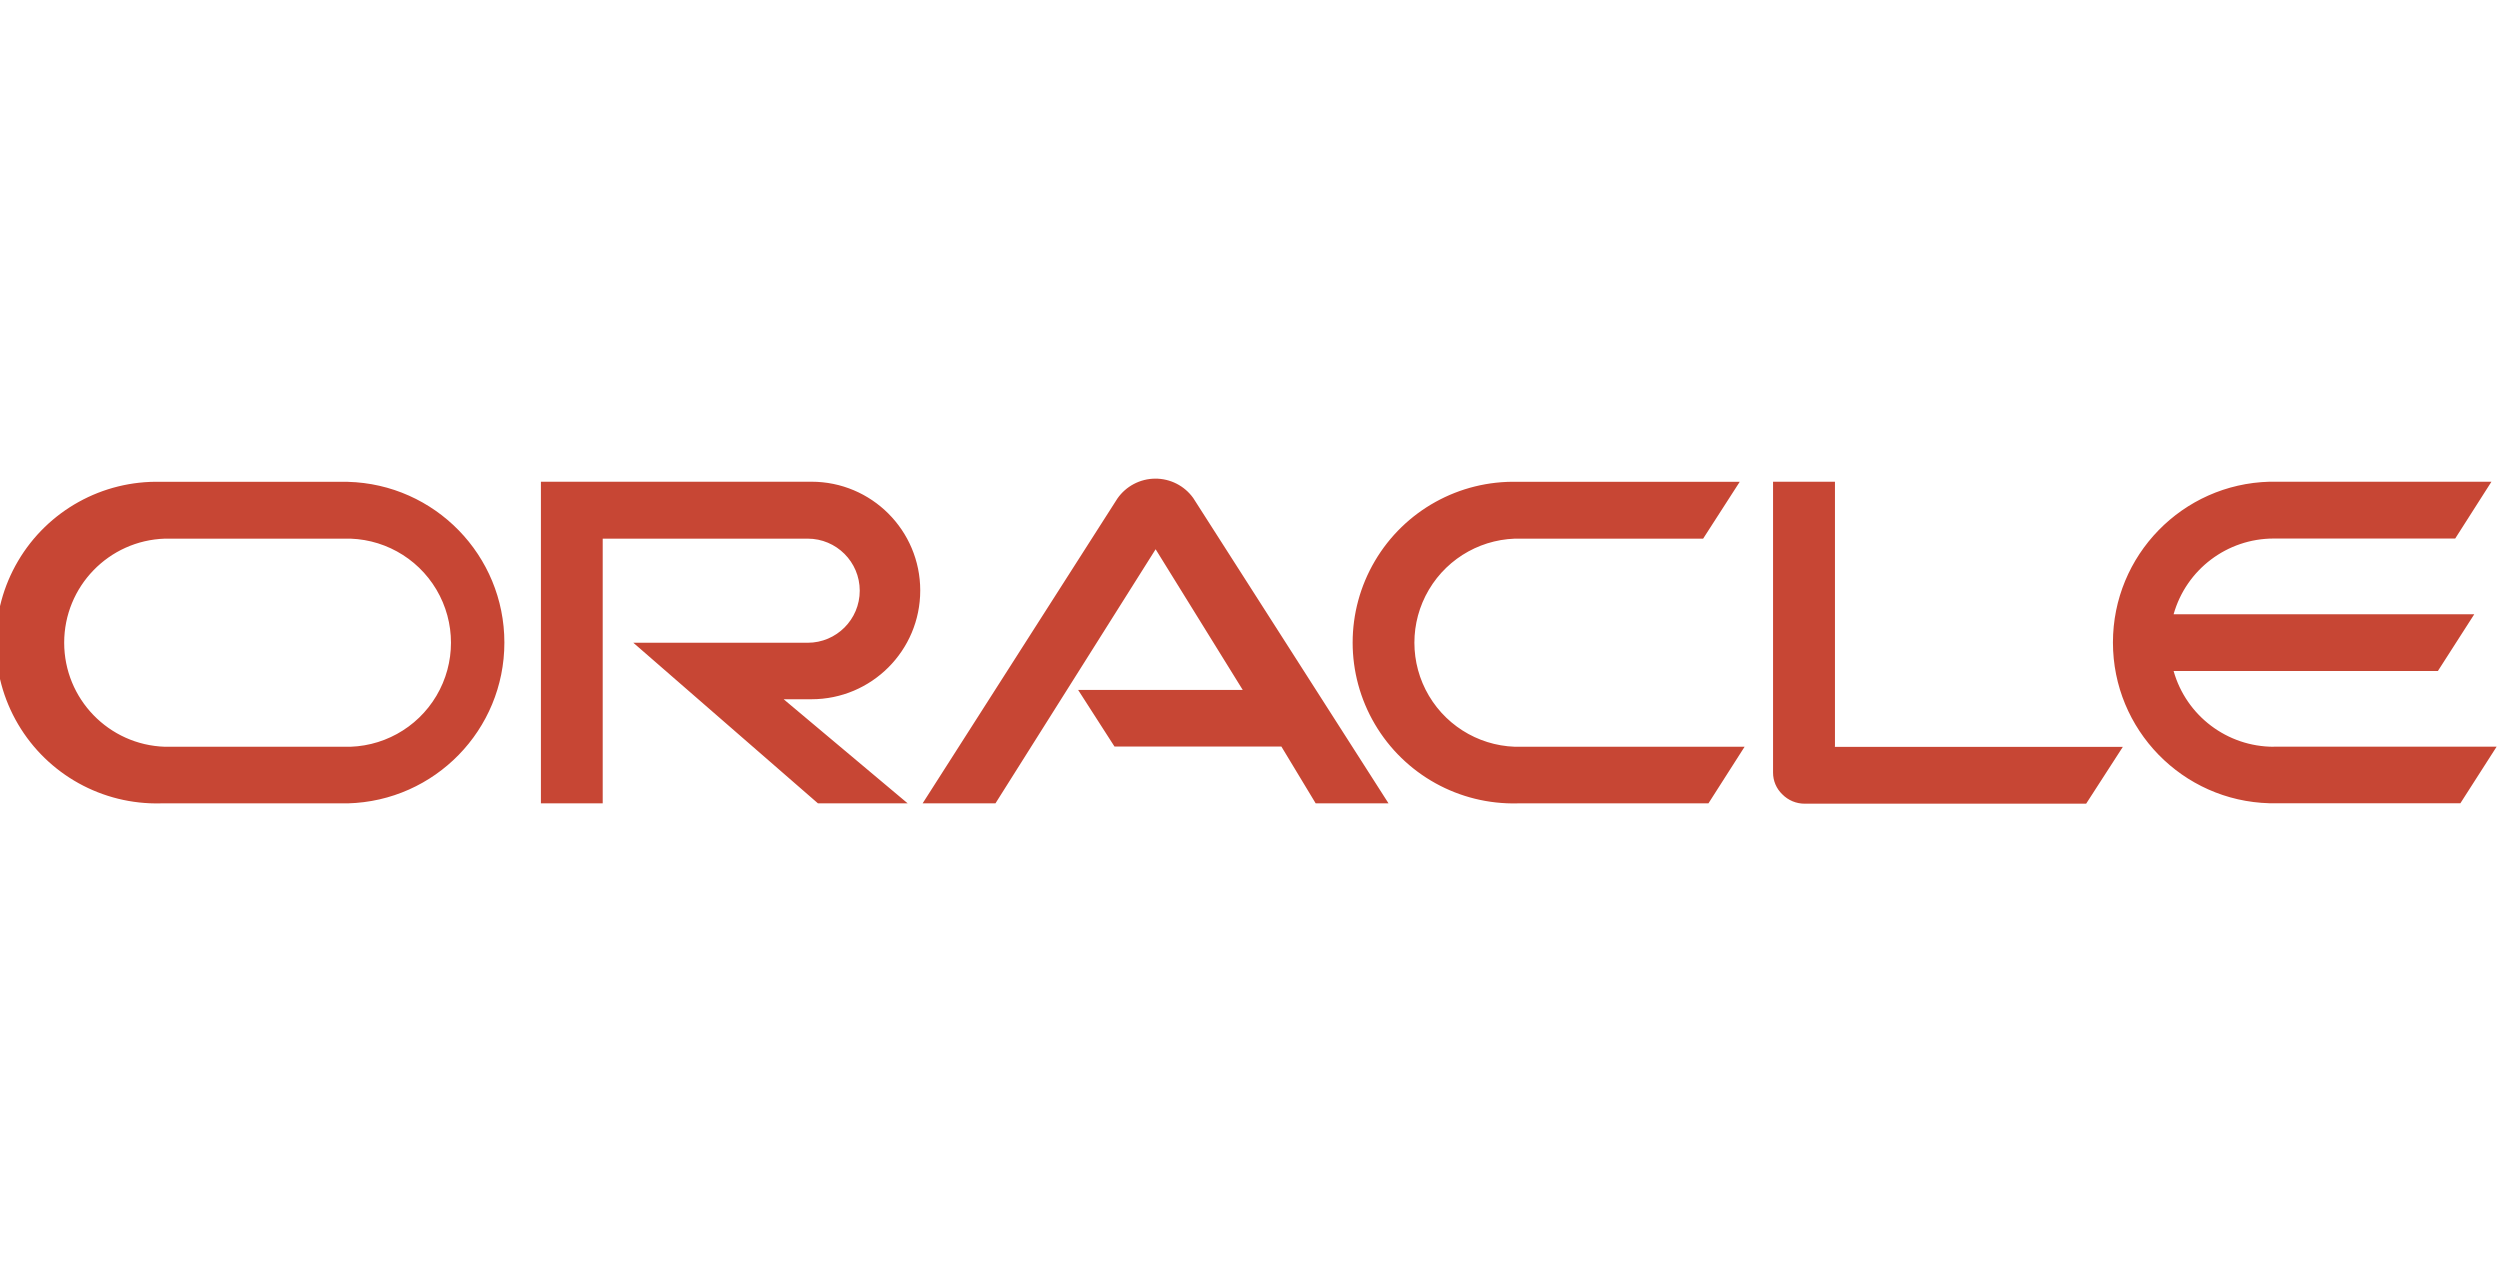
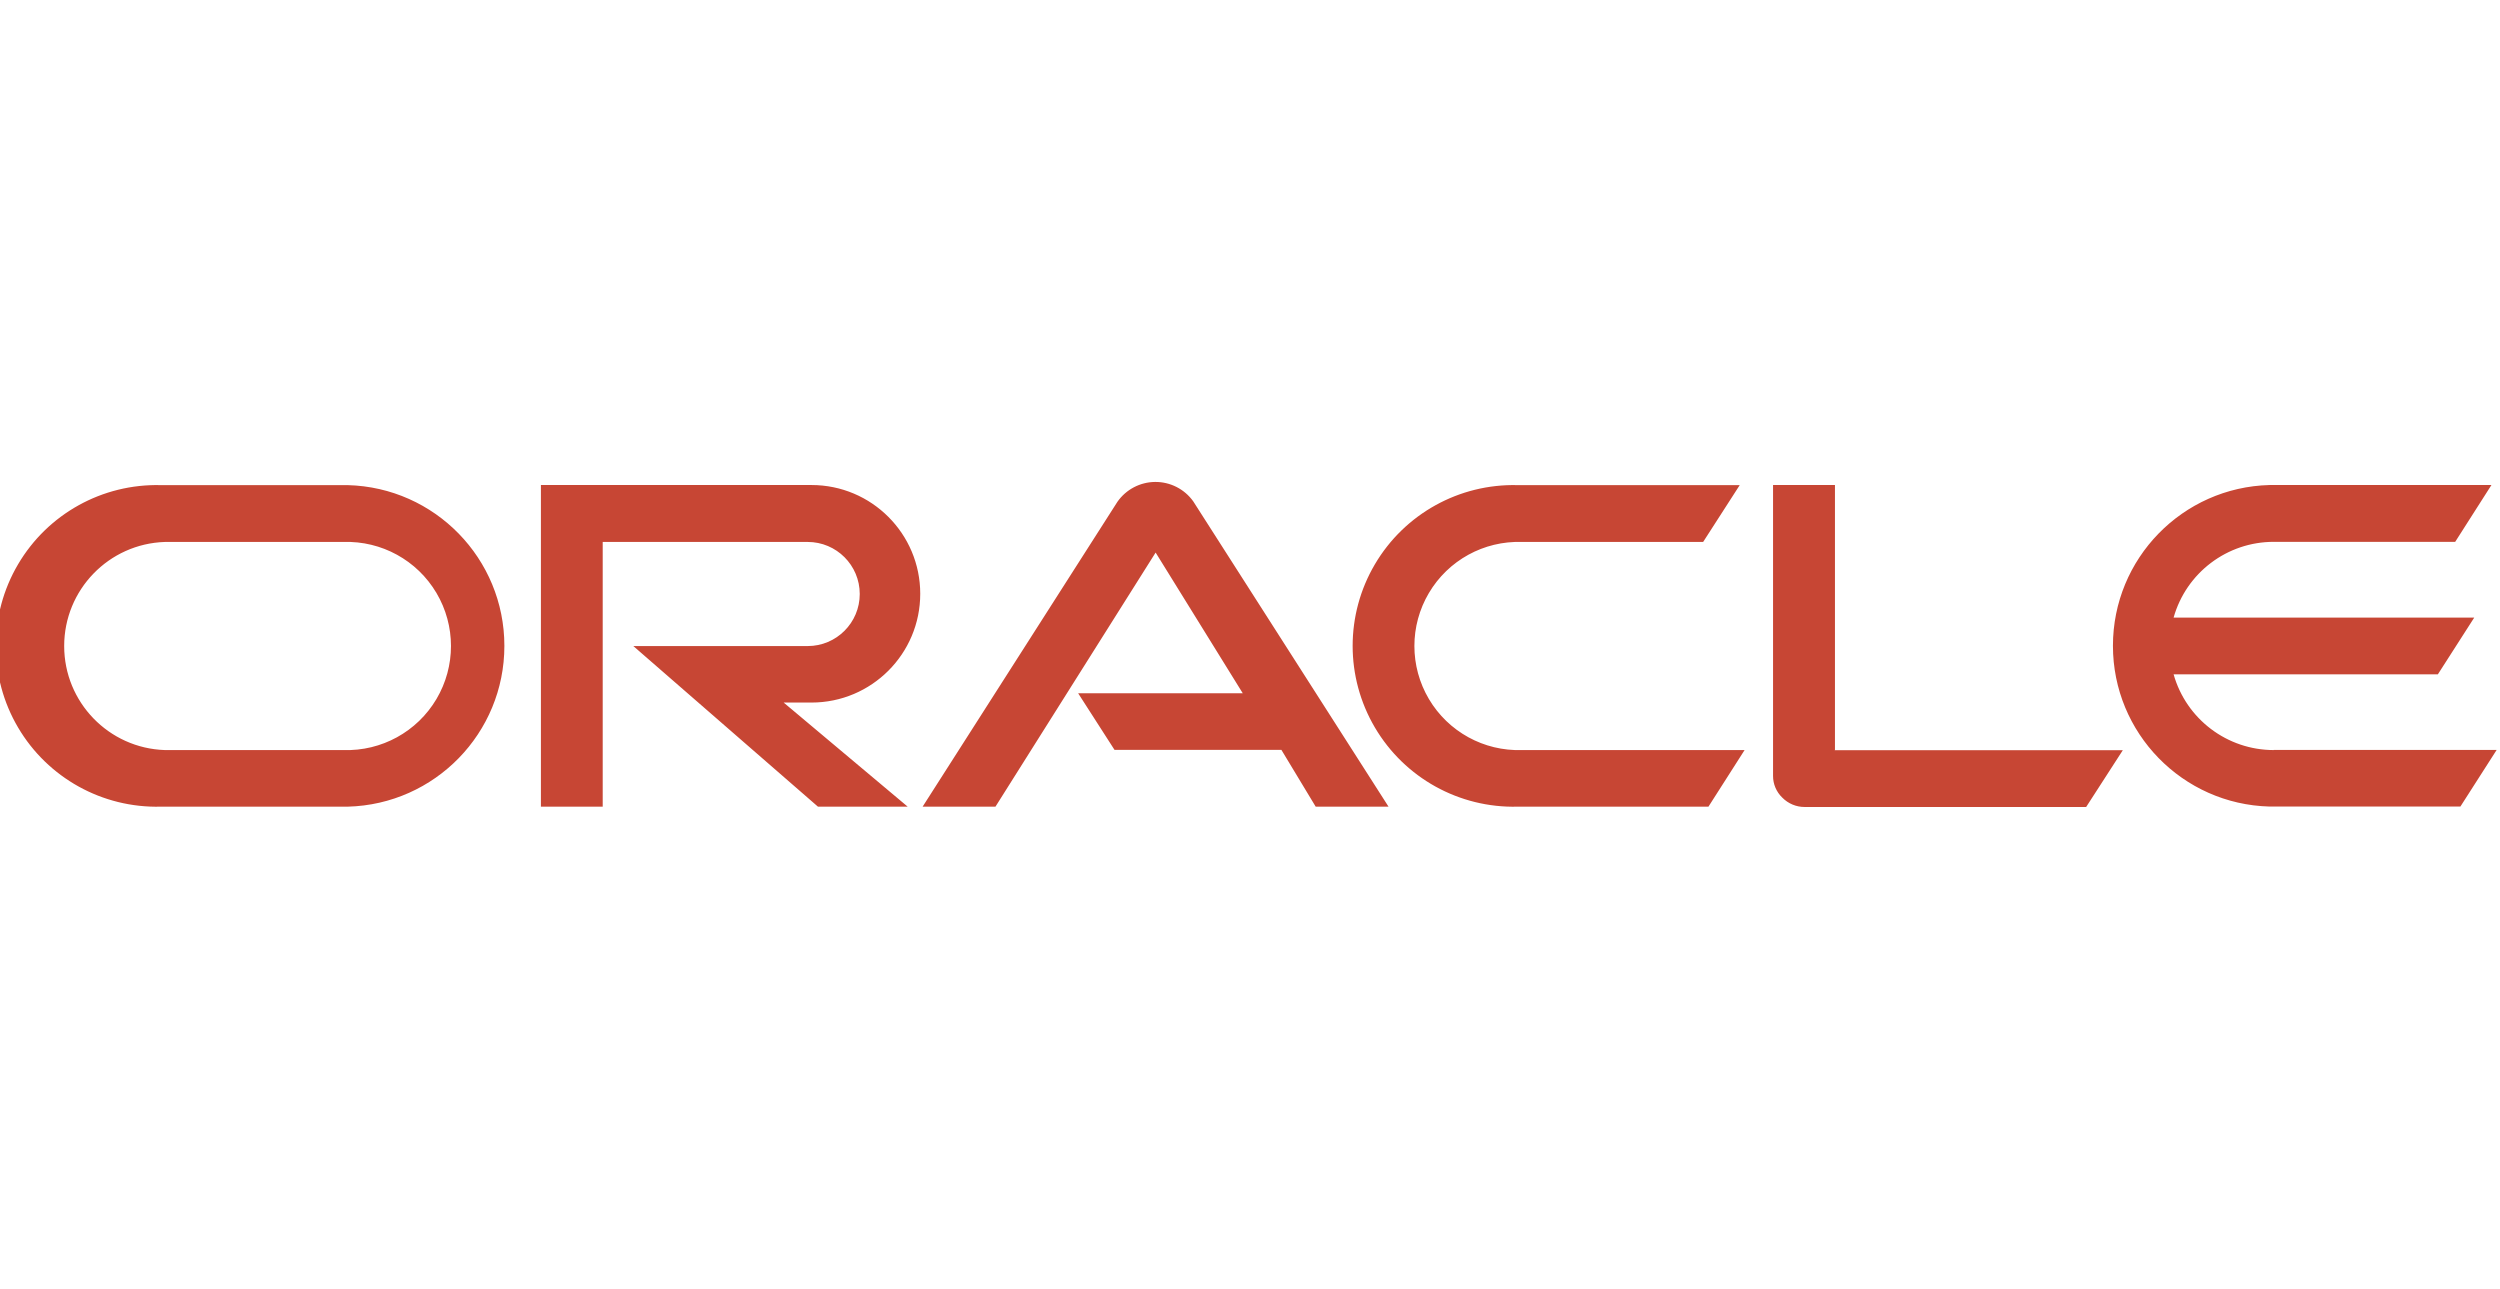
- <svg xmlns="http://www.w3.org/2000/svg" width="195" height="100" viewBox="0 0 231 30" preserveAspectRatio="xMinYMid">
+ <svg xmlns="http://www.w3.org/2000/svg" width="97" height="50" viewBox="0 0 231 30" preserveAspectRatio="xMinYMid">
  <path d="M99.61,19.52h15.24l-8.05-13L92,30H85.27l18-28.17a4.29,4.29,0,0,1,7-.05L128.32,30h-6.73l-3.17-5.25H103l-3.36-5.23m69.93,5.23V0.28h-5.72V27.16a2.76,2.76,0,0,0,.85,2,2.89,2.89,0,0,0,2.08.87h26l3.39-5.25H169.54M75,20.38A10,10,0,0,0,75,.28H50V30h5.71V5.54H74.65a4.81,4.81,0,0,1,0,9.62H58.54L75.6,30h8.29L72.43,20.38H75M14.88,30H32.15a14.86,14.86,0,0,0,0-29.71H14.88a14.86,14.86,0,1,0,0,29.71m16.88-5.23H15.26a9.62,9.62,0,0,1,0-19.23h16.5a9.62,9.62,0,1,1,0,19.23M140.25,30h17.63l3.34-5.23H140.64a9.62,9.62,0,1,1,0-19.23h16.75l3.38-5.25H140.25a14.86,14.86,0,1,0,0,29.71m69.87-5.23a9.62,9.62,0,0,1-9.26-7h24.42l3.36-5.24H200.86a9.61,9.61,0,0,1,9.26-7h16.76l3.35-5.25h-20.5a14.86,14.86,0,0,0,0,29.71h17.63l3.35-5.23h-20.6" transform="translate(-0.02 0)" style="fill:#C74634" />
</svg>
